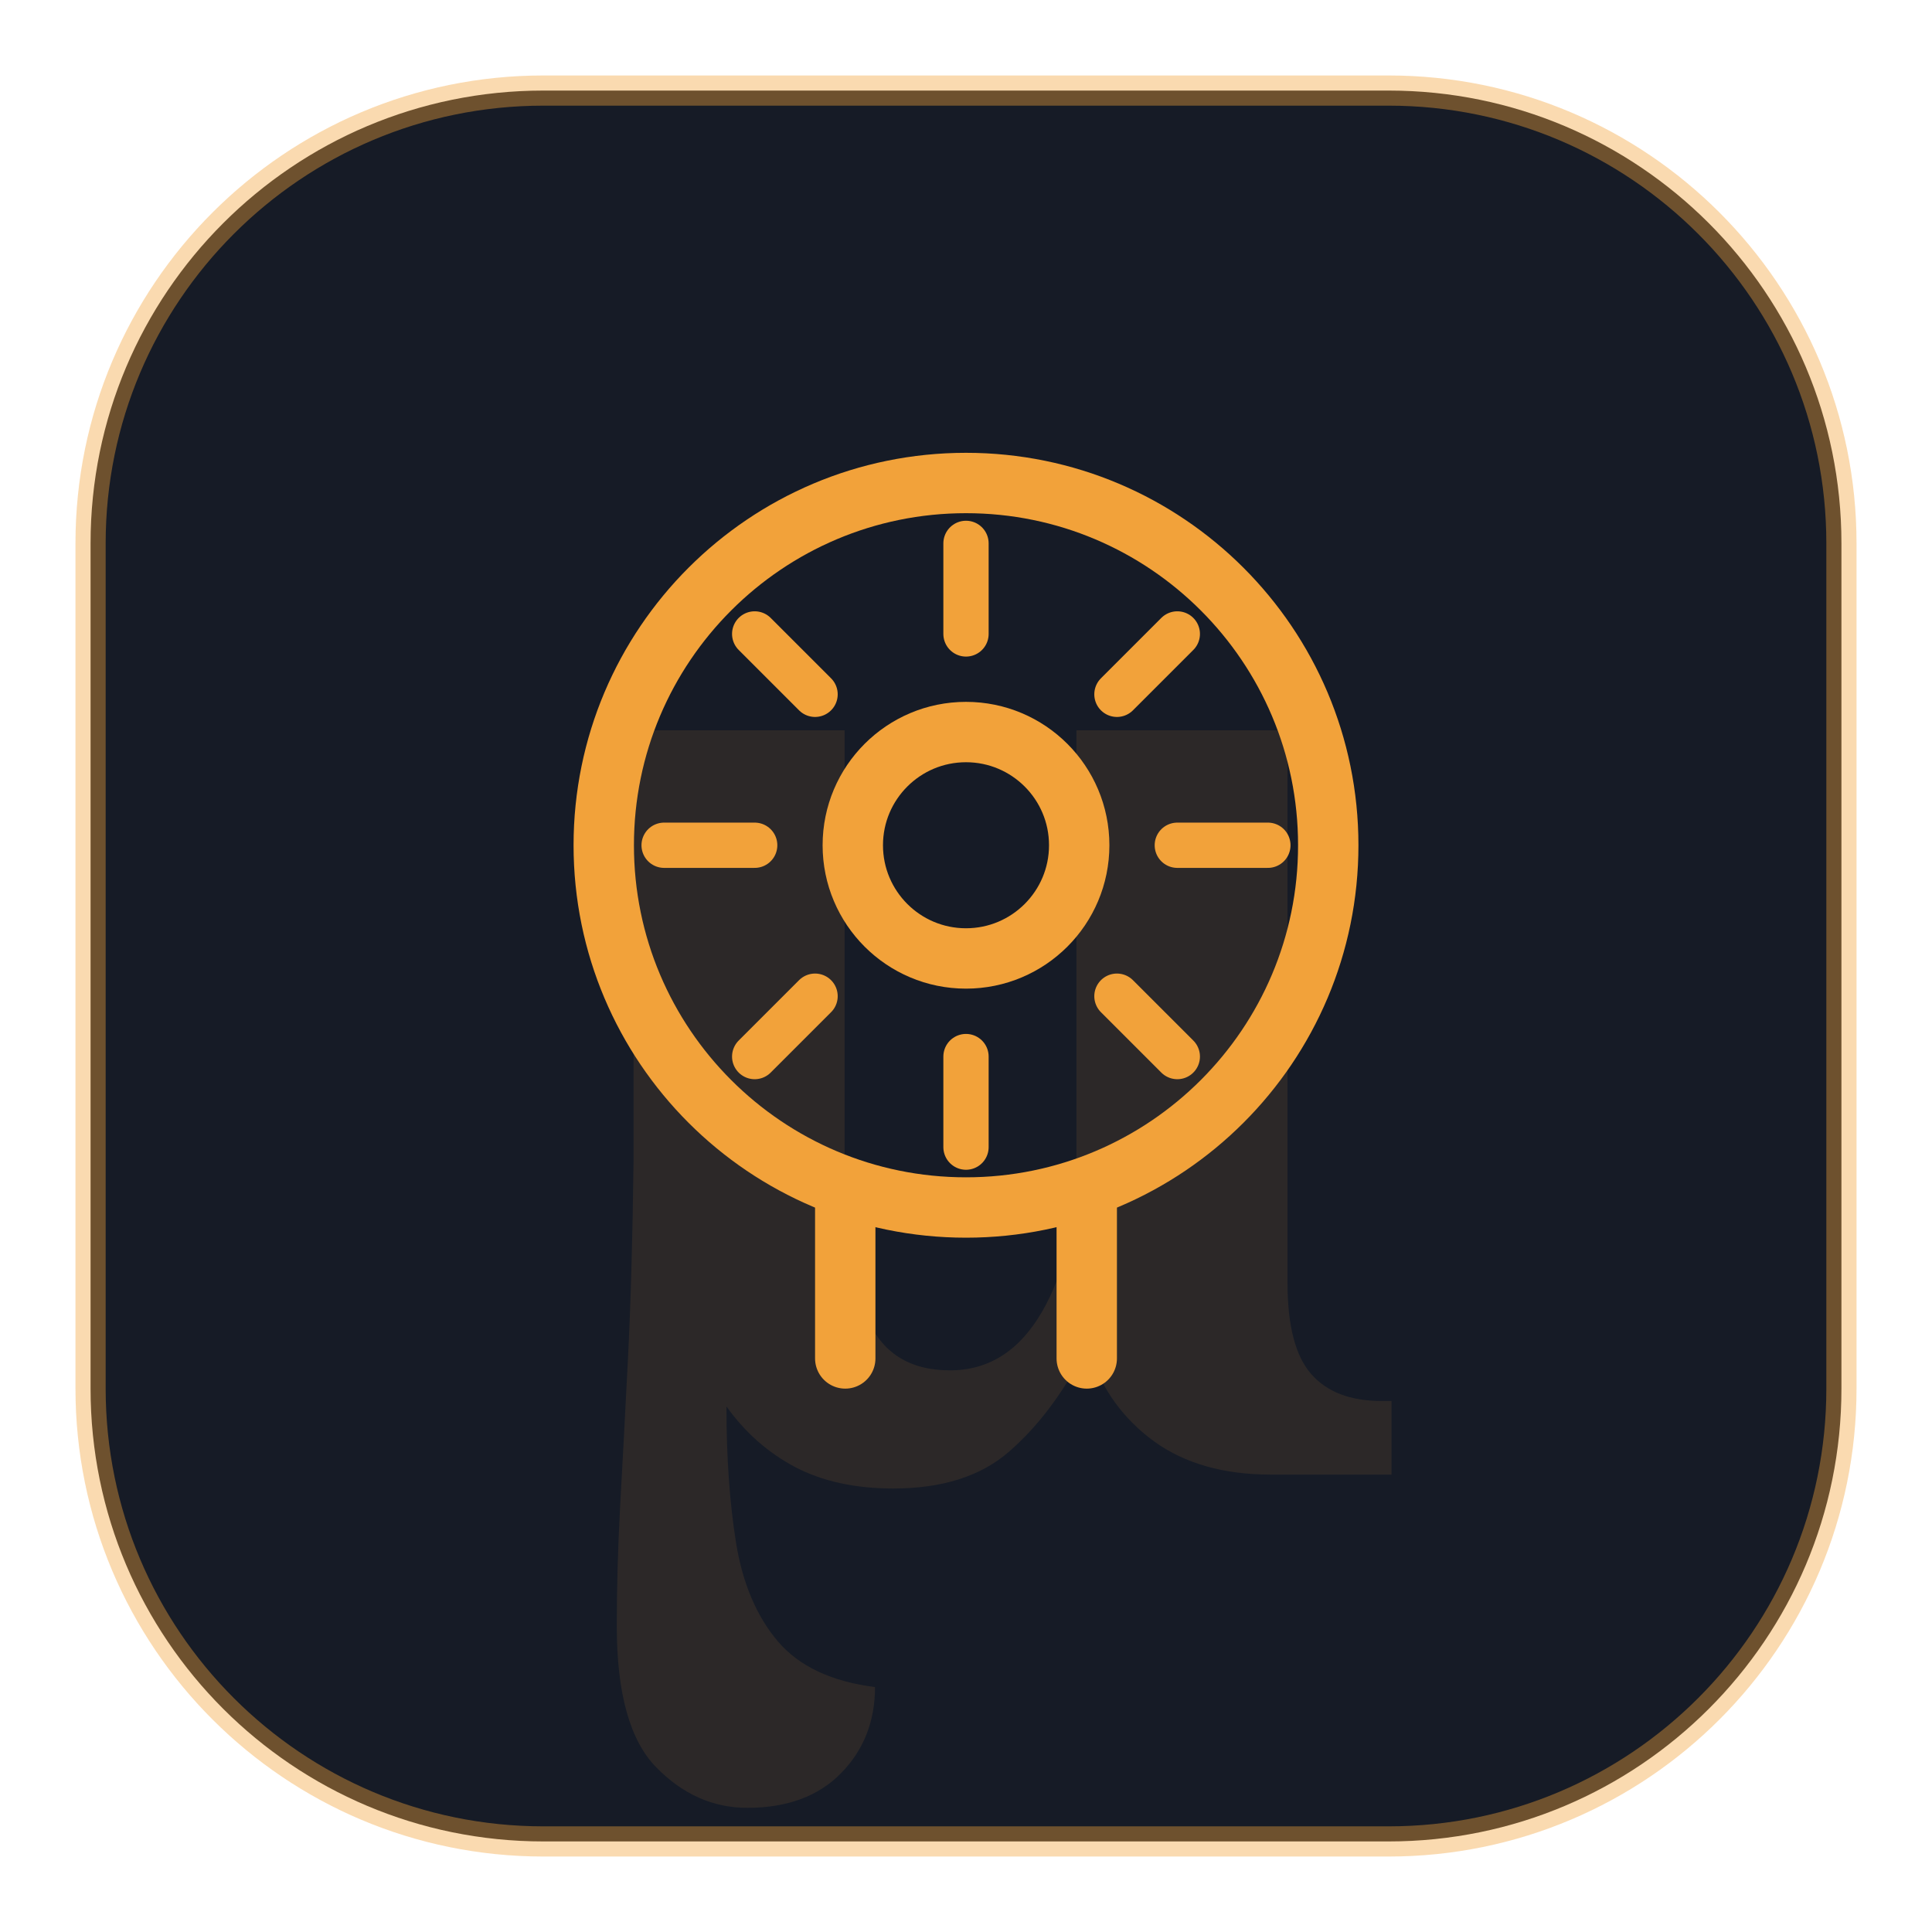
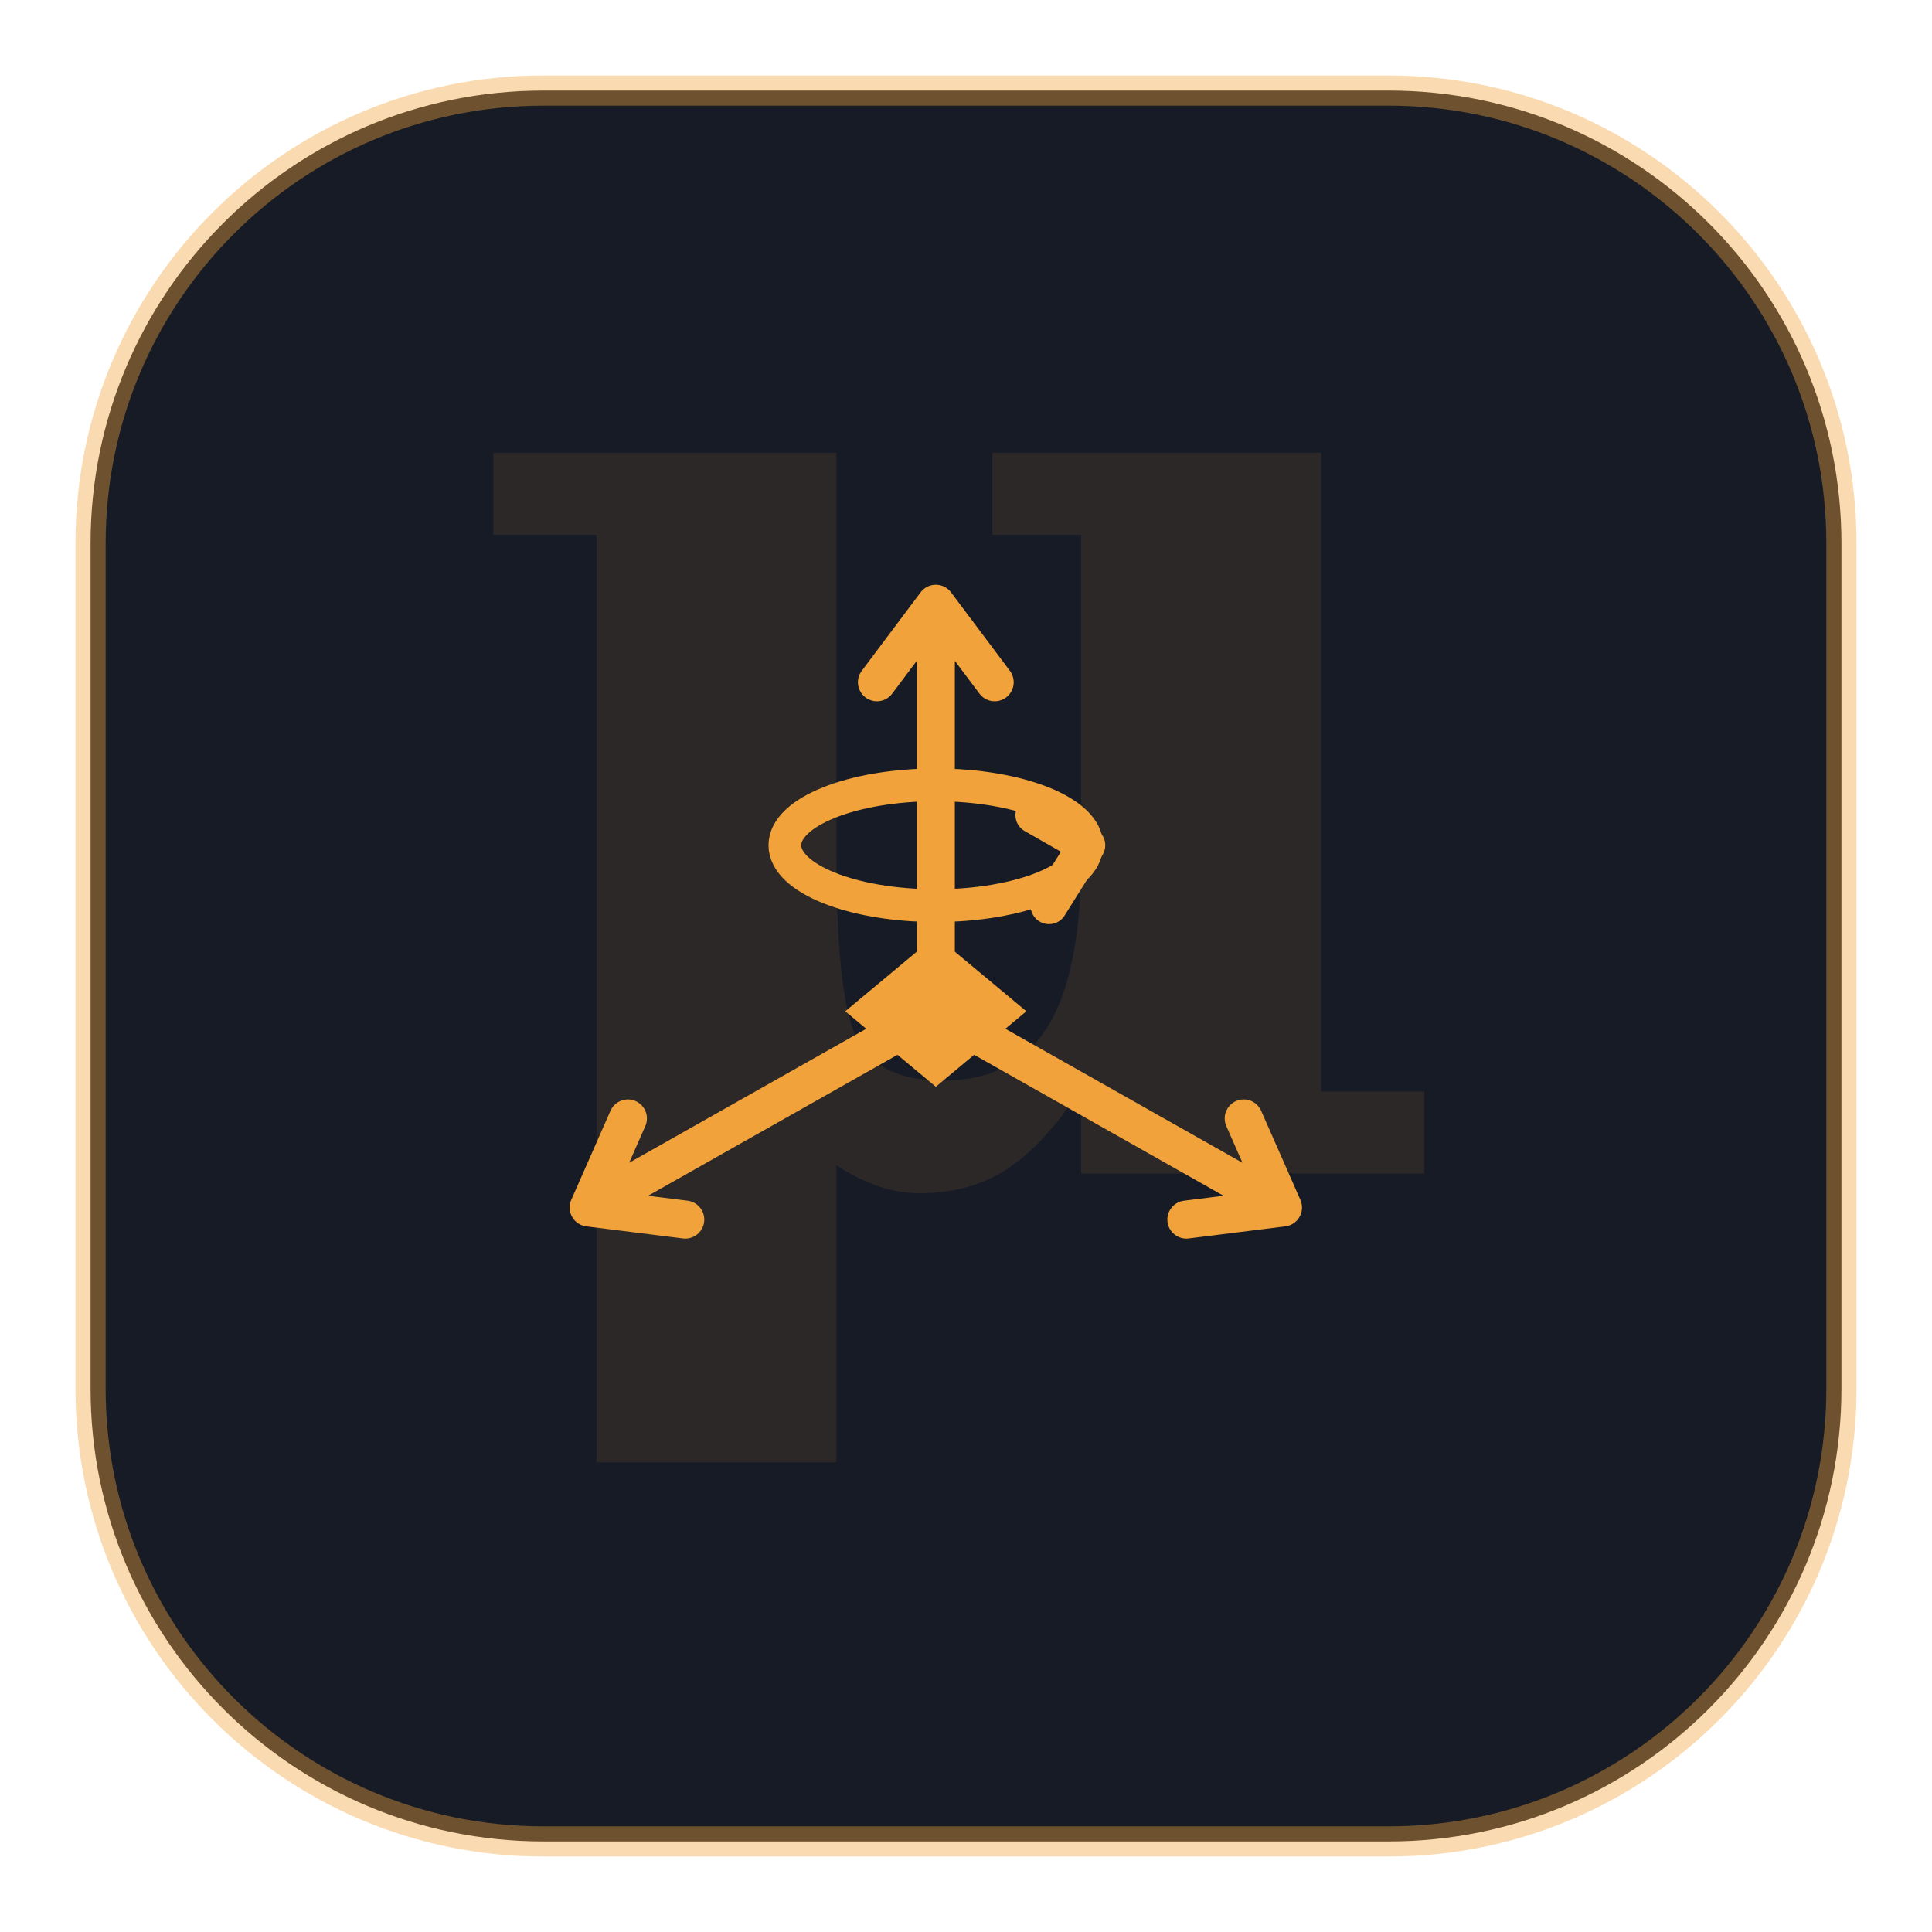
- <svg xmlns="http://www.w3.org/2000/svg" viewBox="0 0 128 128" width="128" height="128" role="img" aria-label="xmMu (Mu) — host hardware drivers">
+ <svg xmlns="http://www.w3.org/2000/svg" viewBox="0 0 128 128" width="128" height="128" role="img" aria-label="xmMu — μ — IMU: 3-axis frame with gyro ring (host hardware drivers)">
  <rect x="6" y="6" width="116" height="116" rx="30" fill="#161B26" stroke="#F2A23A" stroke-opacity="0.4" stroke-width="2" />
-   <text x="64" y="62" font-family="Georgia, serif" font-size="92" font-weight="700" fill="#F2A23A" opacity="0.10" text-anchor="middle" dominant-baseline="central">μ</text>
-   <g stroke="#F2A23A" stroke-width="4" fill="none" stroke-linecap="round" stroke-linejoin="round">
-     <circle cx="64" cy="56" r="24" />
-     <circle cx="64" cy="56" r="7.5" />
-     <g stroke-width="3">
-       <path d="M64 36 v6 M64 76 v-6 M44 56 h6 M84 56 h-6" />
-       <path d="M50 42 l4 4 M78 42 l-4 4 M50 70 l4 -4 M78 70 l-4 -4" />
-     </g>
-     <path d="M56 79 v11 M72 79 v11" />
+   <path d="M55.416 96.887H39.514V35.434H32.686V29.998H55.416V56.771Q55.416 66.654 56.943 69.125Q58.471 71.596 62.424 71.596Q67.186 71.596 69.409 68.024Q71.633 64.453 71.633 56.771V35.434H65.748V29.998H87.535V72.314H94.363V77.75H71.633V72.135Q69.162 75.863 66.714 77.458Q64.266 79.053 60.941 79.053Q59.549 79.053 58.224 78.604Q56.898 78.154 55.416 77.211Z" fill="#F2A23A" opacity="0.100" />
+   <g stroke="#F2A23A" fill="none" stroke-linecap="round" stroke-linejoin="round">
+     <path d="M62 67 L62 40 M62 40 L65.9 45.2 M62 40 L58.1 45.2" stroke="#F2A23A" stroke-width="2.52" fill="none" stroke-linecap="round" stroke-linejoin="round" />
+     <path d="M62 67 L85 80 M85 80 L78.6 80.8 M85 80 L82.4 74.1" stroke="#F2A23A" stroke-width="2.52" fill="none" stroke-linecap="round" stroke-linejoin="round" />
+     <path d="M62 67 L39 80 M39 80 L41.6 74.1 M39 80 L45.4 80.8" stroke="#F2A23A" stroke-width="2.52" fill="none" stroke-linecap="round" stroke-linejoin="round" />
+     <ellipse cx="62" cy="56" rx="10" ry="4" stroke-width="2.17" />
+     <path d="M72 56 l-3.5 -2 M72 56 l-2.5 4" stroke-width="2.45" />
  </g>
+   <path d="M62 62 L68 67 L62 72 L56 67 Z" fill="#F2A23A" />
</svg>
